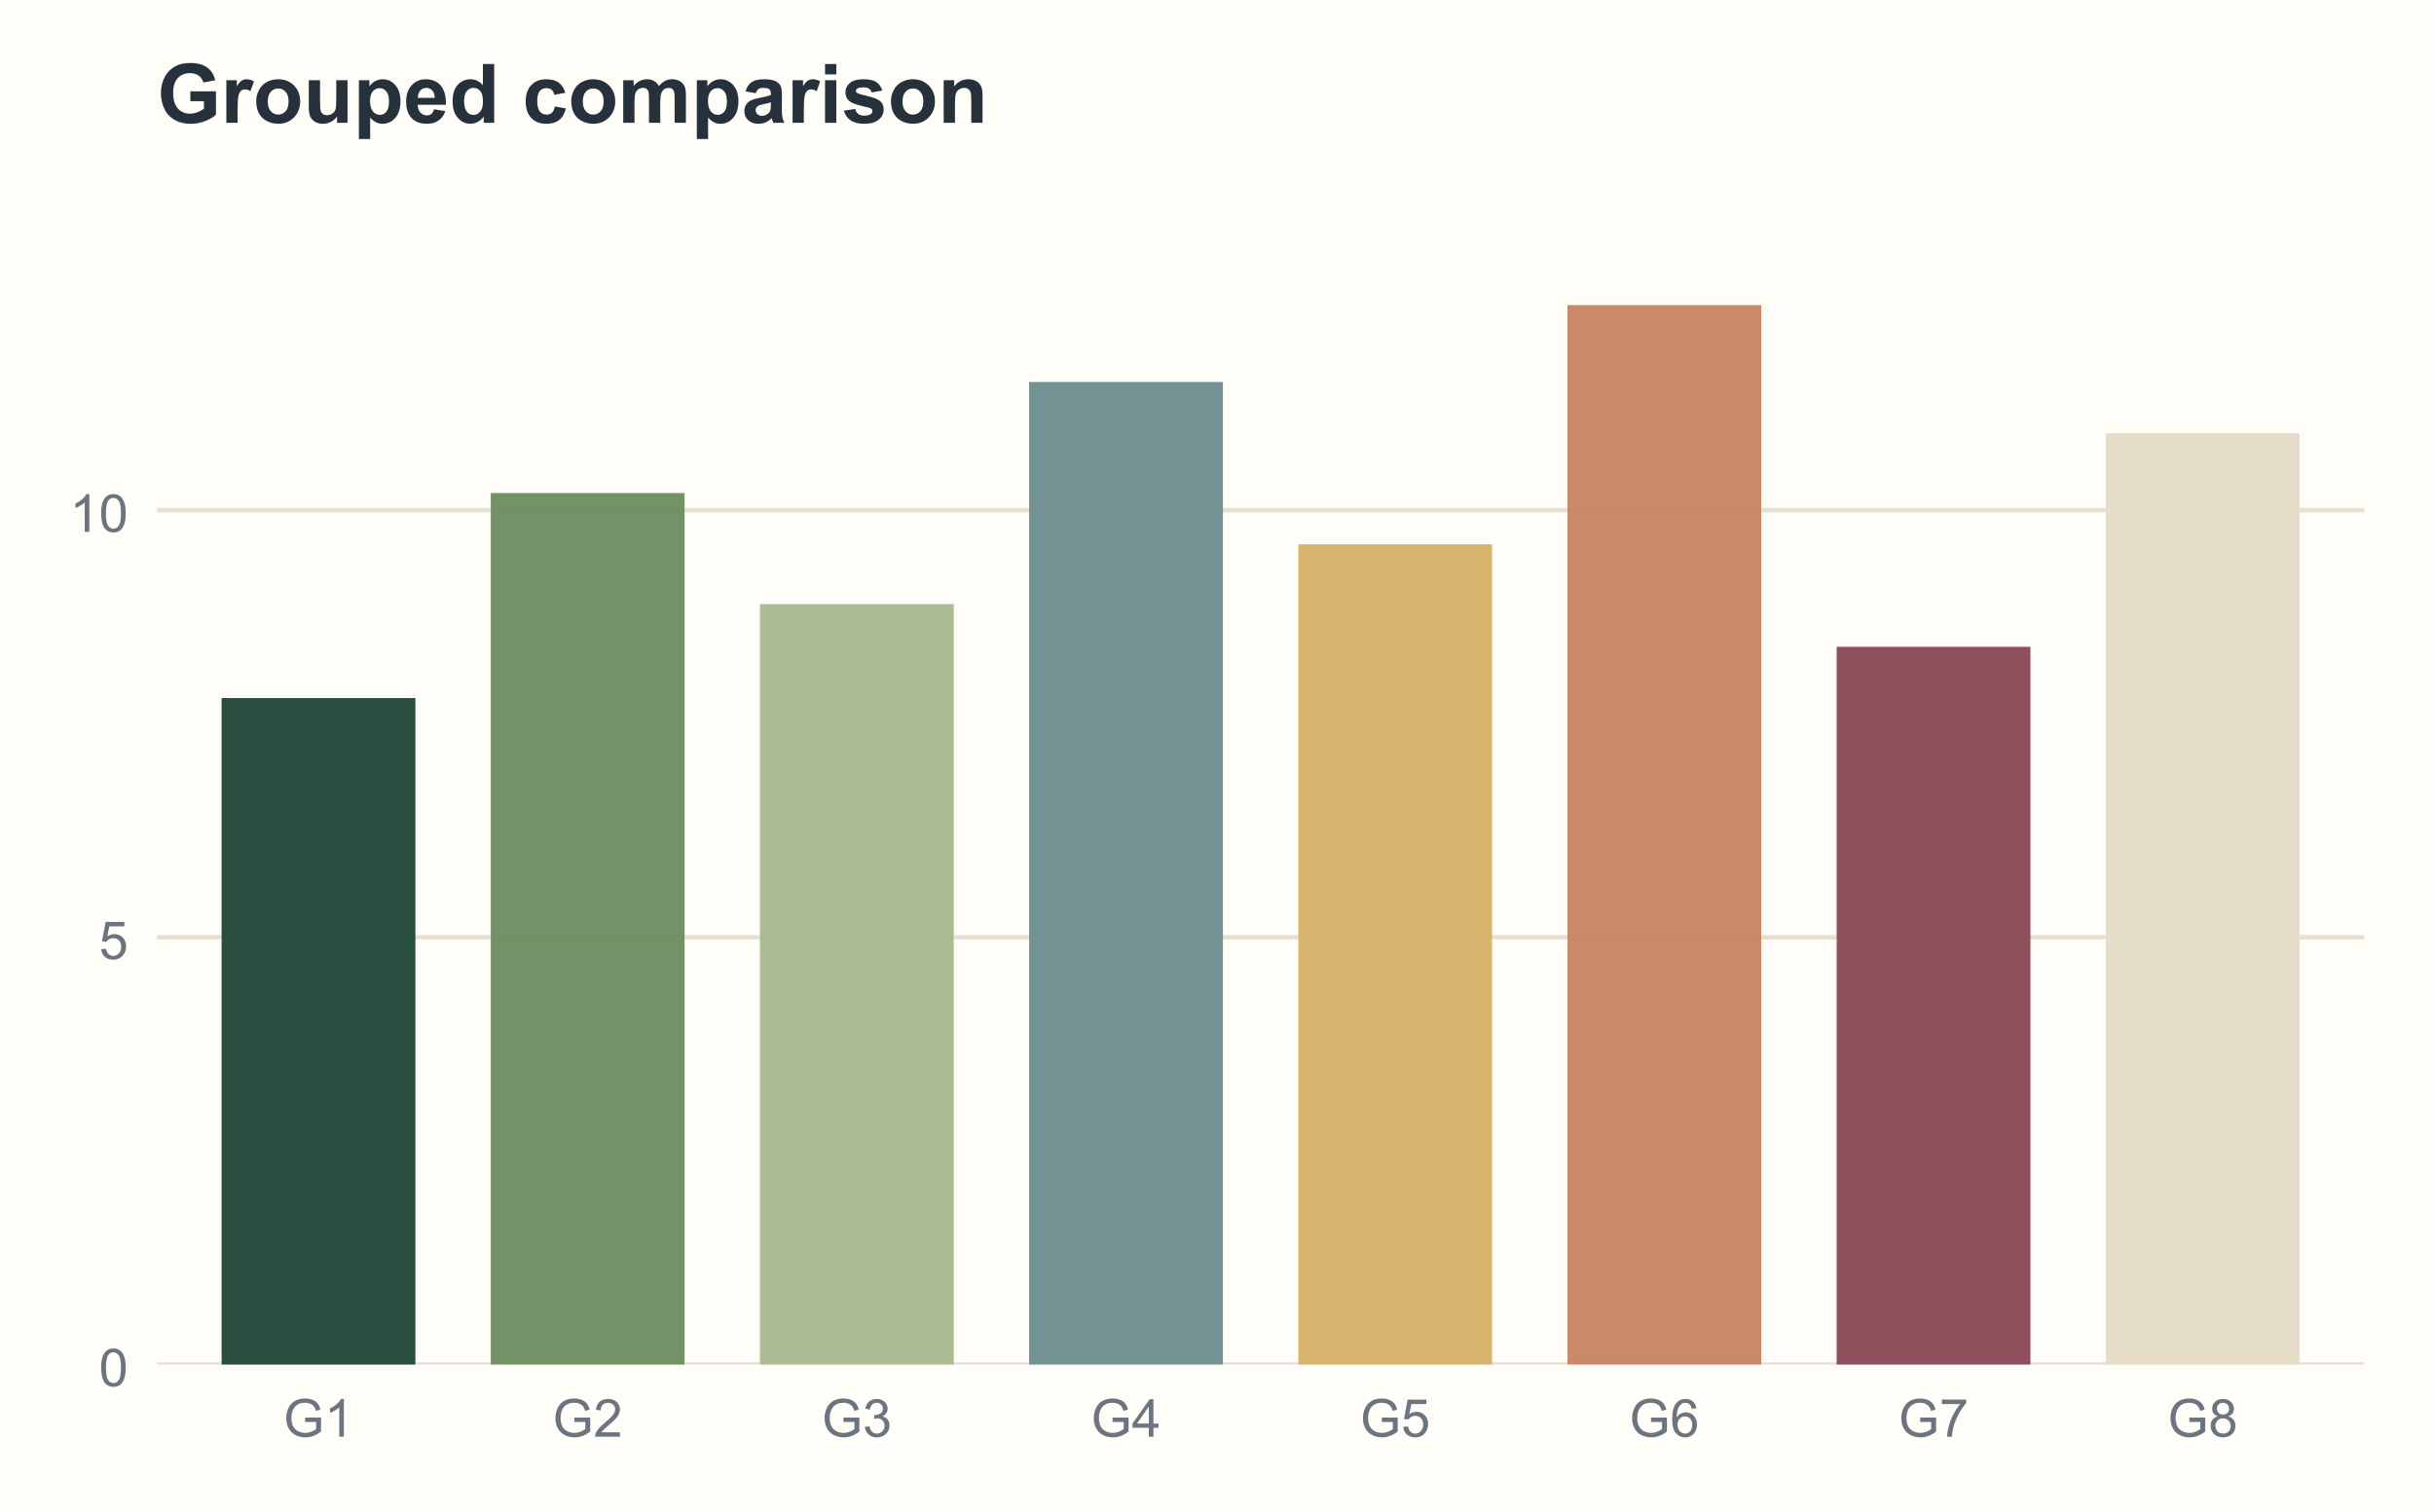
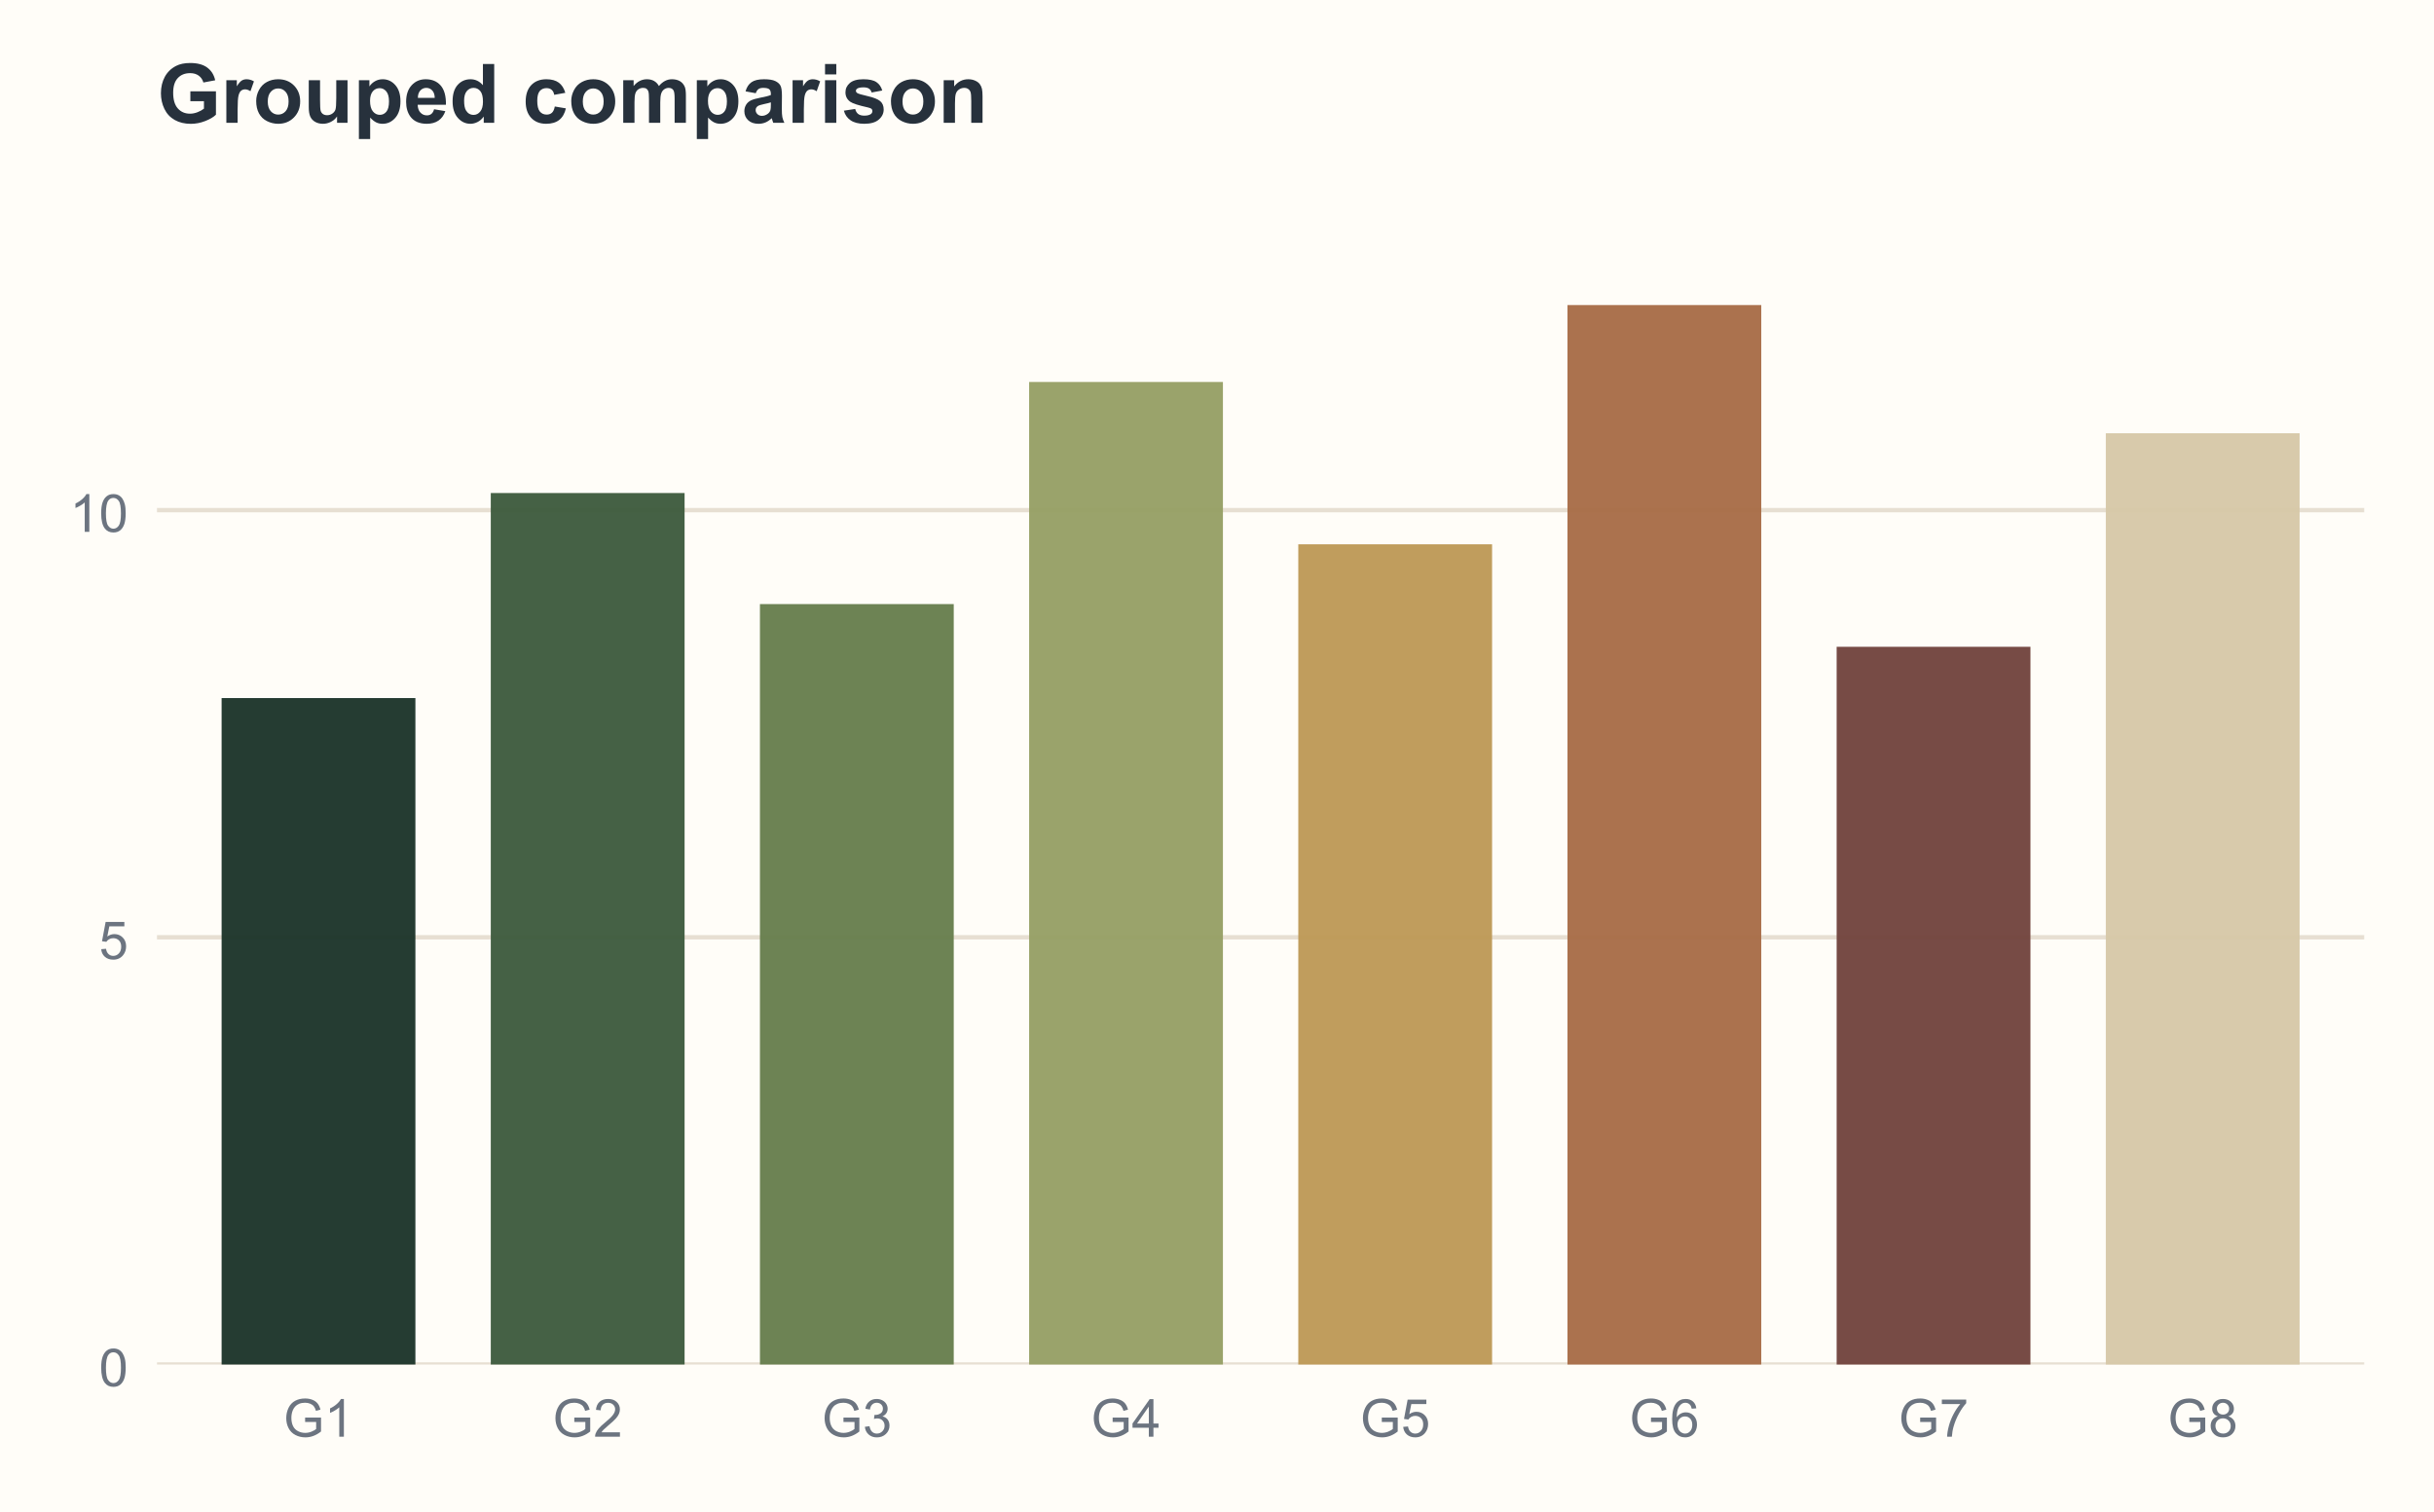
<svg xmlns="http://www.w3.org/2000/svg" xmlns:xlink="http://www.w3.org/1999/xlink" width="417pt" height="259pt" viewBox="0 0 417 259">
  <defs>
    <g>
      <g id="glyph-0-0">
        <path d="M 0.375 -3.176 C 0.375 -3.938 0.453 -4.551 0.609 -5.016 C 0.766 -5.48 1 -5.84 1.309 -6.09 C 1.617 -6.344 2.004 -6.469 2.473 -6.469 C 2.82 -6.469 3.121 -6.398 3.383 -6.262 C 3.645 -6.121 3.859 -5.922 4.031 -5.656 C 4.199 -5.395 4.332 -5.078 4.43 -4.699 C 4.527 -4.324 4.574 -3.816 4.574 -3.176 C 4.574 -2.422 4.496 -1.812 4.344 -1.348 C 4.188 -0.883 3.953 -0.523 3.645 -0.27 C 3.336 -0.016 2.945 0.109 2.473 0.109 C 1.852 0.109 1.363 -0.113 1.012 -0.559 C 0.586 -1.094 0.375 -1.969 0.375 -3.176 M 1.188 -3.176 C 1.188 -2.121 1.309 -1.414 1.559 -1.066 C 1.805 -0.715 2.109 -0.539 2.473 -0.539 C 2.836 -0.539 3.145 -0.715 3.391 -1.066 C 3.637 -1.418 3.762 -2.121 3.762 -3.176 C 3.762 -4.238 3.637 -4.941 3.391 -5.289 C 3.145 -5.641 2.836 -5.812 2.465 -5.812 C 2.102 -5.812 1.812 -5.66 1.594 -5.352 C 1.324 -4.961 1.188 -4.234 1.188 -3.176 Z M 1.188 -3.176 " />
      </g>
      <g id="glyph-0-1">
        <path d="M 0.375 -1.688 L 1.203 -1.758 C 1.266 -1.352 1.41 -1.051 1.633 -0.848 C 1.855 -0.641 2.125 -0.539 2.445 -0.539 C 2.824 -0.539 3.148 -0.684 3.41 -0.973 C 3.672 -1.258 3.805 -1.641 3.805 -2.113 C 3.805 -2.566 3.68 -2.922 3.426 -3.18 C 3.172 -3.441 2.84 -3.574 2.43 -3.574 C 2.176 -3.574 1.945 -3.516 1.742 -3.398 C 1.535 -3.285 1.375 -3.133 1.258 -2.949 L 0.516 -3.047 L 1.137 -6.355 L 4.344 -6.355 L 4.344 -5.598 L 1.77 -5.598 L 1.422 -3.867 C 1.809 -4.137 2.215 -4.27 2.641 -4.273 C 3.203 -4.27 3.68 -4.078 4.066 -3.688 C 4.453 -3.297 4.645 -2.797 4.645 -2.184 C 4.645 -1.602 4.477 -1.098 4.137 -0.672 C 3.723 -0.152 3.156 0.109 2.445 0.109 C 1.855 0.109 1.379 -0.055 1.008 -0.383 C 0.637 -0.711 0.426 -1.145 0.375 -1.688 Z M 0.375 -1.688 " />
      </g>
      <g id="glyph-0-2">
        <path d="M 3.352 0 L 2.562 0 L 2.562 -5.039 C 2.371 -4.859 2.121 -4.676 1.812 -4.496 C 1.504 -4.312 1.227 -4.176 0.98 -4.086 L 0.98 -4.852 C 1.422 -5.059 1.809 -5.312 2.141 -5.609 C 2.473 -5.902 2.707 -6.191 2.844 -6.469 L 3.352 -6.469 Z M 3.352 0 " />
      </g>
      <g id="glyph-0-3">
        <path d="M 3.711 -2.527 L 3.711 -3.281 L 6.438 -3.289 L 6.438 -0.898 C 6.02 -0.562 5.586 -0.312 5.141 -0.145 C 4.695 0.027 4.238 0.109 3.77 0.109 C 3.137 0.109 2.562 -0.027 2.047 -0.297 C 1.527 -0.566 1.137 -0.961 0.875 -1.473 C 0.609 -1.984 0.48 -2.559 0.48 -3.191 C 0.48 -3.816 0.609 -4.402 0.871 -4.945 C 1.133 -5.488 1.512 -5.895 2.004 -6.156 C 2.496 -6.422 3.062 -6.551 3.703 -6.551 C 4.172 -6.551 4.59 -6.477 4.969 -6.324 C 5.344 -6.176 5.641 -5.965 5.852 -5.695 C 6.066 -5.426 6.23 -5.074 6.34 -4.641 L 5.57 -4.43 C 5.477 -4.758 5.355 -5.016 5.211 -5.203 C 5.066 -5.391 4.863 -5.539 4.598 -5.652 C 4.328 -5.766 4.035 -5.824 3.711 -5.824 C 3.32 -5.824 2.98 -5.762 2.699 -5.645 C 2.414 -5.527 2.184 -5.371 2.012 -5.176 C 1.836 -4.984 1.699 -4.77 1.605 -4.539 C 1.441 -4.141 1.359 -3.707 1.359 -3.242 C 1.359 -2.668 1.457 -2.188 1.656 -1.801 C 1.852 -1.414 2.141 -1.129 2.52 -0.941 C 2.895 -0.754 3.297 -0.66 3.723 -0.66 C 4.09 -0.66 4.453 -0.73 4.805 -0.871 C 5.156 -1.016 5.422 -1.164 5.602 -1.328 L 5.602 -2.527 Z M 3.711 -2.527 " />
      </g>
      <g id="glyph-0-4">
        <path d="M 4.531 -0.762 L 4.531 0 L 0.273 0 C 0.266 -0.191 0.297 -0.375 0.363 -0.551 C 0.473 -0.84 0.648 -1.125 0.887 -1.406 C 1.125 -1.688 1.469 -2.012 1.922 -2.383 C 2.621 -2.957 3.094 -3.41 3.34 -3.746 C 3.586 -4.082 3.711 -4.398 3.711 -4.699 C 3.711 -5.012 3.598 -5.277 3.371 -5.492 C 3.148 -5.707 2.855 -5.812 2.496 -5.812 C 2.113 -5.812 1.809 -5.699 1.582 -5.473 C 1.352 -5.242 1.238 -4.926 1.234 -4.523 L 0.422 -4.605 C 0.477 -5.211 0.688 -5.676 1.051 -5.992 C 1.414 -6.309 1.902 -6.469 2.516 -6.469 C 3.133 -6.469 3.621 -6.297 3.98 -5.953 C 4.34 -5.613 4.523 -5.188 4.523 -4.68 C 4.523 -4.422 4.469 -4.168 4.363 -3.922 C 4.258 -3.672 4.082 -3.41 3.84 -3.133 C 3.594 -2.859 3.188 -2.48 2.617 -2 C 2.145 -1.602 1.84 -1.332 1.703 -1.188 C 1.57 -1.047 1.461 -0.902 1.371 -0.762 Z M 4.531 -0.762 " />
      </g>
      <g id="glyph-0-5">
        <path d="M 0.379 -1.699 L 1.168 -1.805 C 1.258 -1.359 1.414 -1.035 1.633 -0.836 C 1.852 -0.641 2.117 -0.539 2.43 -0.539 C 2.801 -0.539 3.117 -0.668 3.371 -0.926 C 3.629 -1.184 3.758 -1.504 3.758 -1.887 C 3.758 -2.25 3.637 -2.547 3.402 -2.785 C 3.164 -3.02 2.863 -3.137 2.496 -3.137 C 2.348 -3.137 2.16 -3.109 1.938 -3.051 L 2.027 -3.742 C 2.078 -3.738 2.121 -3.734 2.152 -3.734 C 2.488 -3.734 2.793 -3.824 3.062 -4 C 3.332 -4.176 3.469 -4.445 3.469 -4.812 C 3.469 -5.102 3.367 -5.344 3.172 -5.531 C 2.977 -5.723 2.723 -5.82 2.414 -5.82 C 2.105 -5.82 1.848 -5.723 1.645 -5.527 C 1.438 -5.336 1.305 -5.047 1.25 -4.656 L 0.457 -4.797 C 0.555 -5.328 0.773 -5.738 1.117 -6.031 C 1.461 -6.324 1.887 -6.469 2.395 -6.469 C 2.746 -6.469 3.07 -6.395 3.367 -6.242 C 3.66 -6.09 3.887 -5.887 4.047 -5.625 C 4.203 -5.363 4.281 -5.086 4.281 -4.793 C 4.281 -4.516 4.207 -4.262 4.055 -4.035 C 3.906 -3.805 3.684 -3.625 3.391 -3.488 C 3.773 -3.402 4.07 -3.219 4.281 -2.941 C 4.492 -2.664 4.598 -2.32 4.598 -1.902 C 4.598 -1.34 4.391 -0.863 3.98 -0.473 C 3.57 -0.082 3.051 0.113 2.426 0.113 C 1.859 0.113 1.391 -0.055 1.016 -0.391 C 0.645 -0.727 0.43 -1.164 0.379 -1.699 Z M 0.379 -1.699 " />
      </g>
      <g id="glyph-0-6">
        <path d="M 2.91 0 L 2.91 -1.543 L 0.113 -1.543 L 0.113 -2.266 L 3.055 -6.441 L 3.699 -6.441 L 3.699 -2.266 L 4.57 -2.266 L 4.57 -1.543 L 3.699 -1.543 L 3.699 0 L 2.91 0 M 2.91 -2.266 L 2.91 -5.172 L 0.891 -2.266 Z M 2.91 -2.266 " />
      </g>
      <g id="glyph-0-7">
        <path d="M 4.477 -4.863 L 3.691 -4.805 C 3.621 -5.113 3.52 -5.34 3.391 -5.48 C 3.18 -5.707 2.914 -5.82 2.602 -5.82 C 2.348 -5.82 2.129 -5.75 1.938 -5.609 C 1.688 -5.426 1.492 -5.16 1.348 -4.812 C 1.207 -4.465 1.129 -3.965 1.125 -3.32 C 1.316 -3.613 1.547 -3.828 1.824 -3.969 C 2.098 -4.109 2.387 -4.18 2.688 -4.18 C 3.215 -4.18 3.664 -3.984 4.035 -3.598 C 4.406 -3.207 4.594 -2.707 4.594 -2.094 C 4.594 -1.688 4.504 -1.312 4.332 -0.965 C 4.156 -0.617 3.918 -0.352 3.613 -0.168 C 3.309 0.016 2.961 0.109 2.574 0.109 C 1.914 0.109 1.379 -0.133 0.961 -0.617 C 0.547 -1.102 0.34 -1.902 0.34 -3.016 C 0.34 -4.258 0.566 -5.164 1.027 -5.73 C 1.43 -6.223 1.969 -6.469 2.648 -6.469 C 3.156 -6.469 3.57 -6.328 3.895 -6.043 C 4.219 -5.758 4.414 -5.367 4.477 -4.863 M 1.25 -2.086 C 1.25 -1.816 1.305 -1.555 1.422 -1.305 C 1.539 -1.055 1.699 -0.867 1.906 -0.734 C 2.113 -0.605 2.332 -0.539 2.562 -0.539 C 2.895 -0.539 3.184 -0.676 3.422 -0.945 C 3.664 -1.215 3.785 -1.582 3.785 -2.043 C 3.785 -2.488 3.664 -2.84 3.43 -3.098 C 3.191 -3.352 2.891 -3.48 2.531 -3.48 C 2.172 -3.48 1.871 -3.352 1.621 -3.098 C 1.371 -2.84 1.25 -2.504 1.25 -2.086 Z M 1.25 -2.086 " />
      </g>
      <g id="glyph-0-8">
        <path d="M 0.426 -5.598 L 0.426 -6.359 L 4.598 -6.359 L 4.598 -5.742 C 4.188 -5.309 3.781 -4.727 3.379 -4.004 C 2.973 -3.281 2.664 -2.535 2.445 -1.77 C 2.285 -1.23 2.184 -0.641 2.141 0 L 1.328 0 C 1.336 -0.508 1.434 -1.121 1.625 -1.836 C 1.816 -2.555 2.09 -3.246 2.445 -3.914 C 2.801 -4.578 3.18 -5.141 3.582 -5.598 Z M 0.426 -5.598 " />
      </g>
      <g id="glyph-0-9">
        <path d="M 1.59 -3.492 C 1.262 -3.613 1.02 -3.785 0.859 -4.008 C 0.703 -4.23 0.625 -4.496 0.625 -4.809 C 0.625 -5.277 0.793 -5.672 1.129 -5.988 C 1.465 -6.309 1.914 -6.469 2.473 -6.469 C 3.035 -6.469 3.488 -6.305 3.832 -5.98 C 4.176 -5.652 4.348 -5.254 4.348 -4.785 C 4.348 -4.488 4.27 -4.227 4.109 -4.004 C 3.953 -3.785 3.715 -3.613 3.398 -3.492 C 3.793 -3.363 4.094 -3.156 4.301 -2.871 C 4.508 -2.582 4.609 -2.238 4.609 -1.84 C 4.609 -1.289 4.414 -0.828 4.023 -0.453 C 3.637 -0.078 3.121 0.109 2.488 0.109 C 1.852 0.109 1.34 -0.078 0.949 -0.453 C 0.559 -0.832 0.363 -1.301 0.363 -1.863 C 0.363 -2.281 0.473 -2.633 0.684 -2.914 C 0.895 -3.199 1.199 -3.391 1.59 -3.492 M 1.434 -4.836 C 1.434 -4.527 1.531 -4.281 1.727 -4.086 C 1.922 -3.895 2.18 -3.797 2.492 -3.797 C 2.797 -3.797 3.047 -3.895 3.242 -4.086 C 3.438 -4.277 3.531 -4.512 3.531 -4.789 C 3.531 -5.078 3.434 -5.324 3.23 -5.523 C 3.031 -5.719 2.781 -5.82 2.484 -5.82 C 2.18 -5.82 1.93 -5.723 1.73 -5.527 C 1.531 -5.336 1.434 -5.102 1.434 -4.836 M 1.18 -1.859 C 1.18 -1.633 1.23 -1.414 1.34 -1.203 C 1.445 -0.992 1.605 -0.828 1.816 -0.715 C 2.027 -0.598 2.254 -0.539 2.496 -0.539 C 2.875 -0.539 3.188 -0.66 3.434 -0.906 C 3.68 -1.148 3.801 -1.457 3.801 -1.832 C 3.801 -2.215 3.676 -2.527 3.422 -2.777 C 3.168 -3.027 2.852 -3.152 2.469 -3.152 C 2.098 -3.152 1.789 -3.027 1.543 -2.781 C 1.301 -2.535 1.18 -2.227 1.18 -1.859 Z M 1.18 -1.859 " />
      </g>
      <g id="glyph-1-0">
        <path d="M 5.715 -3.707 L 5.715 -5.402 L 10.098 -5.402 L 10.098 -1.391 C 9.672 -0.977 9.055 -0.613 8.246 -0.301 C 7.438 0.016 6.617 0.172 5.789 0.172 C 4.734 0.172 3.816 -0.051 3.031 -0.492 C 2.25 -0.934 1.66 -1.566 1.266 -2.391 C 0.871 -3.211 0.672 -4.105 0.672 -5.074 C 0.672 -6.125 0.895 -7.055 1.332 -7.871 C 1.773 -8.688 2.418 -9.312 3.266 -9.75 C 3.91 -10.082 4.715 -10.25 5.68 -10.25 C 6.93 -10.25 7.906 -9.988 8.609 -9.465 C 9.316 -8.938 9.766 -8.215 9.969 -7.289 L 7.949 -6.91 C 7.805 -7.406 7.539 -7.797 7.148 -8.082 C 6.754 -8.367 6.266 -8.512 5.68 -8.512 C 4.789 -8.512 4.082 -8.23 3.559 -7.664 C 3.031 -7.102 2.77 -6.266 2.77 -5.156 C 2.77 -3.961 3.035 -3.062 3.566 -2.465 C 4.102 -1.867 4.797 -1.566 5.656 -1.566 C 6.086 -1.566 6.512 -1.652 6.941 -1.82 C 7.367 -1.984 7.738 -2.188 8.043 -2.426 L 8.043 -3.707 Z M 5.715 -3.707 " />
      </g>
      <g id="glyph-1-1">
        <path d="M 2.859 0 L 0.93 0 L 0.93 -7.301 L 2.723 -7.301 L 2.723 -6.262 C 3.031 -6.754 3.305 -7.078 3.551 -7.234 C 3.797 -7.387 4.074 -7.465 4.387 -7.465 C 4.828 -7.465 5.25 -7.344 5.656 -7.102 L 5.059 -5.418 C 4.734 -5.629 4.434 -5.734 4.152 -5.734 C 3.883 -5.734 3.652 -5.66 3.465 -5.512 C 3.277 -5.363 3.129 -5.094 3.023 -4.703 C 2.914 -4.312 2.859 -3.496 2.859 -2.254 Z M 2.859 0 " />
      </g>
      <g id="glyph-1-2">
        <path d="M 0.562 -3.754 C 0.562 -4.395 0.723 -5.016 1.039 -5.617 C 1.355 -6.219 1.801 -6.676 2.383 -6.992 C 2.961 -7.309 3.609 -7.465 4.324 -7.465 C 5.43 -7.465 6.336 -7.109 7.039 -6.391 C 7.746 -5.672 8.098 -4.766 8.098 -3.672 C 8.098 -2.566 7.742 -1.652 7.031 -0.926 C 6.316 -0.199 5.418 0.164 4.34 0.164 C 3.668 0.164 3.031 0.016 2.422 -0.289 C 1.816 -0.59 1.355 -1.035 1.039 -1.617 C 0.723 -2.203 0.562 -2.914 0.562 -3.754 M 2.543 -3.652 C 2.543 -2.926 2.715 -2.371 3.059 -1.988 C 3.402 -1.602 3.828 -1.41 4.332 -1.41 C 4.836 -1.41 5.258 -1.602 5.602 -1.988 C 5.941 -2.371 6.113 -2.93 6.113 -3.664 C 6.113 -4.379 5.941 -4.93 5.602 -5.312 C 5.258 -5.699 4.836 -5.891 4.332 -5.891 C 3.828 -5.891 3.402 -5.699 3.059 -5.312 C 2.715 -4.93 2.543 -4.375 2.543 -3.652 Z M 2.543 -3.652 " />
      </g>
      <g id="glyph-1-3">
        <path d="M 5.816 0 L 5.816 -1.094 C 5.551 -0.703 5.199 -0.395 4.77 -0.172 C 4.336 0.051 3.879 0.164 3.395 0.164 C 2.906 0.164 2.465 0.059 2.078 -0.156 C 1.688 -0.375 1.406 -0.676 1.23 -1.066 C 1.055 -1.457 0.969 -1.992 0.969 -2.68 L 0.969 -7.301 L 2.902 -7.301 L 2.902 -3.945 C 2.902 -2.918 2.938 -2.289 3.008 -2.059 C 3.078 -1.828 3.207 -1.645 3.395 -1.508 C 3.586 -1.375 3.824 -1.305 4.109 -1.305 C 4.441 -1.305 4.738 -1.398 5 -1.578 C 5.258 -1.758 5.438 -1.984 5.535 -2.25 C 5.629 -2.52 5.68 -3.176 5.68 -4.223 L 5.68 -7.301 L 7.609 -7.301 L 7.609 0 Z M 5.816 0 " />
      </g>
      <g id="glyph-1-4">
        <path d="M 0.957 -7.301 L 2.758 -7.301 L 2.758 -6.23 C 2.992 -6.594 3.309 -6.895 3.707 -7.121 C 4.105 -7.352 4.547 -7.465 5.031 -7.465 C 5.879 -7.465 6.602 -7.133 7.191 -6.469 C 7.781 -5.805 8.078 -4.879 8.078 -3.691 C 8.078 -2.473 7.781 -1.523 7.184 -0.848 C 6.59 -0.172 5.867 0.164 5.02 0.164 C 4.617 0.164 4.25 0.086 3.922 -0.074 C 3.594 -0.234 3.25 -0.512 2.887 -0.902 L 2.887 2.777 L 0.957 2.777 L 0.957 -7.301 M 2.867 -3.773 C 2.867 -2.953 3.031 -2.348 3.355 -1.957 C 3.68 -1.562 4.078 -1.367 4.543 -1.367 C 4.992 -1.367 5.367 -1.547 5.664 -1.906 C 5.965 -2.27 6.113 -2.859 6.113 -3.68 C 6.113 -4.445 5.957 -5.012 5.652 -5.383 C 5.344 -5.754 4.965 -5.941 4.512 -5.941 C 4.039 -5.941 3.645 -5.758 3.336 -5.395 C 3.023 -5.027 2.867 -4.488 2.867 -3.773 Z M 2.867 -3.773 " />
      </g>
      <g id="glyph-1-5">
        <path d="M 5.238 -2.324 L 7.164 -2 C 6.918 -1.293 6.527 -0.758 5.992 -0.387 C 5.457 -0.02 4.789 0.164 3.988 0.164 C 2.719 0.164 1.777 -0.25 1.168 -1.078 C 0.688 -1.742 0.445 -2.582 0.445 -3.594 C 0.445 -4.805 0.762 -5.754 1.395 -6.438 C 2.027 -7.125 2.828 -7.465 3.797 -7.465 C 4.883 -7.465 5.738 -7.109 6.367 -6.391 C 6.996 -5.672 7.293 -4.574 7.266 -3.094 L 2.426 -3.094 C 2.441 -2.52 2.598 -2.074 2.895 -1.758 C 3.191 -1.438 3.562 -1.277 4.008 -1.277 C 4.312 -1.277 4.566 -1.359 4.77 -1.527 C 4.977 -1.691 5.133 -1.957 5.238 -2.324 M 5.348 -4.277 C 5.336 -4.836 5.191 -5.262 4.914 -5.551 C 4.641 -5.844 4.305 -5.988 3.91 -5.988 C 3.488 -5.988 3.141 -5.836 2.867 -5.527 C 2.594 -5.219 2.457 -4.805 2.461 -4.277 Z M 5.348 -4.277 " />
      </g>
      <g id="glyph-1-6">
        <path d="M 7.707 0 L 5.914 0 L 5.914 -1.074 C 5.613 -0.656 5.262 -0.344 4.855 -0.141 C 4.453 0.062 4.043 0.164 3.629 0.164 C 2.793 0.164 2.074 -0.172 1.477 -0.848 C 0.875 -1.523 0.578 -2.469 0.578 -3.68 C 0.578 -4.914 0.867 -5.855 1.449 -6.5 C 2.031 -7.145 2.77 -7.465 3.656 -7.465 C 4.473 -7.465 5.18 -7.129 5.773 -6.449 L 5.773 -10.078 L 7.707 -10.078 L 7.707 0 M 2.551 -3.809 C 2.551 -3.031 2.66 -2.465 2.875 -2.117 C 3.184 -1.613 3.621 -1.359 4.18 -1.359 C 4.625 -1.359 5.004 -1.551 5.312 -1.93 C 5.625 -2.305 5.781 -2.871 5.781 -3.625 C 5.781 -4.461 5.629 -5.066 5.328 -5.434 C 5.027 -5.805 4.637 -5.988 4.168 -5.988 C 3.707 -5.988 3.324 -5.805 3.016 -5.441 C 2.707 -5.078 2.551 -4.531 2.551 -3.809 Z M 2.551 -3.809 " />
      </g>
      <g id="glyph-1-7">
</g>
      <g id="glyph-1-8">
        <path d="M 7.375 -5.141 L 5.473 -4.797 C 5.41 -5.18 5.262 -5.465 5.035 -5.656 C 4.809 -5.852 4.516 -5.945 4.152 -5.945 C 3.672 -5.945 3.289 -5.781 3 -5.449 C 2.715 -5.117 2.57 -4.559 2.57 -3.781 C 2.57 -2.914 2.715 -2.305 3.008 -1.945 C 3.301 -1.59 3.691 -1.41 4.18 -1.41 C 4.547 -1.41 4.848 -1.512 5.082 -1.723 C 5.312 -1.93 5.48 -2.289 5.574 -2.797 L 7.473 -2.477 C 7.277 -1.605 6.898 -0.945 6.34 -0.5 C 5.781 -0.059 5.031 0.164 4.09 0.164 C 3.023 0.164 2.172 -0.172 1.535 -0.844 C 0.902 -1.52 0.586 -2.453 0.586 -3.645 C 0.586 -4.848 0.902 -5.789 1.539 -6.461 C 2.176 -7.129 3.039 -7.465 4.125 -7.465 C 5.016 -7.465 5.723 -7.273 6.246 -6.891 C 6.77 -6.508 7.148 -5.926 7.375 -5.141 Z M 7.375 -5.141 " />
      </g>
      <g id="glyph-1-9">
        <path d="M 0.867 -7.301 L 2.648 -7.301 L 2.648 -6.305 C 3.285 -7.078 4.043 -7.465 4.922 -7.465 C 5.391 -7.465 5.797 -7.371 6.141 -7.176 C 6.484 -6.984 6.766 -6.695 6.984 -6.305 C 7.305 -6.695 7.652 -6.984 8.023 -7.176 C 8.395 -7.371 8.789 -7.465 9.211 -7.465 C 9.75 -7.465 10.203 -7.355 10.574 -7.141 C 10.945 -6.922 11.223 -6.602 11.406 -6.18 C 11.539 -5.867 11.605 -5.363 11.605 -4.668 L 11.605 0 L 9.672 0 L 9.672 -4.172 C 9.672 -4.898 9.605 -5.363 9.473 -5.574 C 9.297 -5.852 9.02 -5.988 8.648 -5.988 C 8.379 -5.988 8.125 -5.906 7.887 -5.742 C 7.648 -5.574 7.477 -5.332 7.371 -5.016 C 7.266 -4.695 7.211 -4.195 7.211 -3.508 L 7.211 0 L 5.281 0 L 5.281 -4 C 5.281 -4.711 5.246 -5.172 5.176 -5.375 C 5.109 -5.582 5 -5.734 4.855 -5.836 C 4.711 -5.938 4.516 -5.988 4.27 -5.988 C 3.973 -5.988 3.703 -5.906 3.465 -5.746 C 3.227 -5.586 3.055 -5.355 2.953 -5.055 C 2.852 -4.75 2.797 -4.25 2.797 -3.547 L 2.797 0 L 0.867 0 Z M 0.867 -7.301 " />
      </g>
      <g id="glyph-1-10">
        <path d="M 2.453 -5.074 L 0.703 -5.391 C 0.898 -6.098 1.238 -6.617 1.719 -6.957 C 2.199 -7.297 2.914 -7.465 3.863 -7.465 C 4.727 -7.465 5.367 -7.363 5.789 -7.16 C 6.211 -6.957 6.508 -6.699 6.68 -6.383 C 6.852 -6.07 6.938 -5.492 6.938 -4.656 L 6.918 -2.398 C 6.918 -1.758 6.945 -1.285 7.008 -0.98 C 7.07 -0.676 7.188 -0.348 7.355 0 L 5.445 0 C 5.395 -0.129 5.332 -0.32 5.258 -0.57 C 5.227 -0.684 5.203 -0.762 5.191 -0.797 C 4.859 -0.477 4.508 -0.234 4.133 -0.074 C 3.758 0.086 3.355 0.164 2.93 0.164 C 2.176 0.164 1.586 -0.039 1.152 -0.445 C 0.719 -0.855 0.5 -1.371 0.5 -1.992 C 0.5 -2.406 0.602 -2.773 0.797 -3.098 C 0.996 -3.422 1.27 -3.668 1.625 -3.84 C 1.98 -4.012 2.492 -4.16 3.164 -4.289 C 4.066 -4.461 4.691 -4.617 5.039 -4.766 L 5.039 -4.957 C 5.039 -5.328 4.949 -5.594 4.766 -5.75 C 4.582 -5.91 4.234 -5.988 3.727 -5.988 C 3.383 -5.988 3.113 -5.922 2.922 -5.785 C 2.73 -5.648 2.574 -5.414 2.453 -5.074 M 5.039 -3.508 C 4.793 -3.422 4.398 -3.324 3.863 -3.211 C 3.328 -3.098 2.977 -2.984 2.812 -2.875 C 2.559 -2.695 2.434 -2.469 2.434 -2.191 C 2.434 -1.922 2.535 -1.688 2.734 -1.492 C 2.938 -1.293 3.195 -1.195 3.508 -1.195 C 3.855 -1.195 4.188 -1.312 4.504 -1.539 C 4.738 -1.715 4.891 -1.926 4.965 -2.18 C 5.016 -2.344 5.039 -2.66 5.039 -3.121 Z M 5.039 -3.508 " />
      </g>
      <g id="glyph-1-11">
        <path d="M 1.012 -8.293 L 1.012 -10.078 L 2.941 -10.078 L 2.941 -8.293 L 1.012 -8.293 M 1.012 0 L 1.012 -7.301 L 2.941 -7.301 L 2.941 0 Z M 1.012 0 " />
      </g>
      <g id="glyph-1-12">
        <path d="M 0.328 -2.082 L 2.27 -2.379 C 2.352 -2.004 2.52 -1.719 2.77 -1.523 C 3.023 -1.328 3.375 -1.23 3.828 -1.23 C 4.328 -1.23 4.703 -1.324 4.957 -1.504 C 5.125 -1.633 5.211 -1.805 5.211 -2.02 C 5.211 -2.168 5.164 -2.289 5.074 -2.387 C 4.977 -2.477 4.762 -2.562 4.426 -2.641 C 2.871 -2.984 1.883 -3.297 1.465 -3.582 C 0.887 -3.977 0.598 -4.523 0.598 -5.227 C 0.598 -5.859 0.848 -6.391 1.348 -6.82 C 1.848 -7.25 2.621 -7.465 3.672 -7.465 C 4.672 -7.465 5.414 -7.305 5.898 -6.977 C 6.383 -6.652 6.719 -6.172 6.902 -5.535 L 5.082 -5.199 C 5.004 -5.48 4.855 -5.699 4.637 -5.852 C 4.418 -6 4.109 -6.078 3.707 -6.078 C 3.195 -6.078 2.832 -6.008 2.613 -5.863 C 2.465 -5.762 2.391 -5.633 2.391 -5.473 C 2.391 -5.336 2.457 -5.219 2.586 -5.121 C 2.758 -4.992 3.359 -4.812 4.391 -4.578 C 5.418 -4.344 6.137 -4.059 6.547 -3.719 C 6.949 -3.375 7.148 -2.898 7.148 -2.281 C 7.148 -1.613 6.871 -1.039 6.312 -0.559 C 5.754 -0.074 4.926 0.164 3.828 0.164 C 2.836 0.164 2.047 -0.035 1.469 -0.441 C 0.887 -0.844 0.508 -1.391 0.328 -2.082 Z M 0.328 -2.082 " />
      </g>
      <g id="glyph-1-13">
        <path d="M 7.652 0 L 5.719 0 L 5.719 -3.727 C 5.719 -4.516 5.68 -5.023 5.598 -5.258 C 5.516 -5.488 5.379 -5.668 5.195 -5.797 C 5.008 -5.926 4.785 -5.988 4.523 -5.988 C 4.188 -5.988 3.891 -5.895 3.625 -5.715 C 3.355 -5.531 3.176 -5.285 3.078 -4.984 C 2.977 -4.684 2.93 -4.121 2.93 -3.309 L 2.93 0 L 0.996 0 L 0.996 -7.301 L 2.793 -7.301 L 2.793 -6.23 C 3.43 -7.055 4.23 -7.465 5.199 -7.465 C 5.625 -7.465 6.012 -7.391 6.367 -7.234 C 6.719 -7.082 6.984 -6.887 7.168 -6.648 C 7.348 -6.41 7.473 -6.141 7.547 -5.836 C 7.617 -5.535 7.652 -5.102 7.652 -4.539 Z M 7.652 0 " />
      </g>
    </g>
    <clipPath id="clip-0">
      <path clip-rule="nonzero" d="M 26.898 30.484 L 405.047 30.484 L 405.047 233.77 L 26.898 233.77 Z M 26.898 30.484 " />
    </clipPath>
    <clipPath id="clip-1">
      <path clip-rule="nonzero" d="M 26.898 233 L 405.047 233 L 405.047 233.77 L 26.898 233.77 Z M 26.898 233 " />
    </clipPath>
    <clipPath id="clip-2">
      <path clip-rule="nonzero" d="M 26.898 160 L 405.047 160 L 405.047 161 L 26.898 161 Z M 26.898 160 " />
    </clipPath>
    <clipPath id="clip-3">
      <path clip-rule="nonzero" d="M 26.898 87 L 405.047 87 L 405.047 88 L 26.898 88 Z M 26.898 87 " />
    </clipPath>
    <clipPath id="clip-4">
      <path clip-rule="nonzero" d="M 37 119 L 72 119 L 72 233.77 L 37 233.77 Z M 37 119 " />
    </clipPath>
    <clipPath id="clip-5">
      <path clip-rule="nonzero" d="M 84 84 L 118 84 L 118 233.77 L 84 233.77 Z M 84 84 " />
    </clipPath>
    <clipPath id="clip-6">
      <path clip-rule="nonzero" d="M 130 103 L 164 103 L 164 233.77 L 130 233.77 Z M 130 103 " />
    </clipPath>
    <clipPath id="clip-7">
      <path clip-rule="nonzero" d="M 176 65 L 210 65 L 210 233.77 L 176 233.77 Z M 176 65 " />
    </clipPath>
    <clipPath id="clip-8">
      <path clip-rule="nonzero" d="M 222 93 L 256 93 L 256 233.77 L 222 233.77 Z M 222 93 " />
    </clipPath>
    <clipPath id="clip-9">
      <path clip-rule="nonzero" d="M 268 52 L 302 52 L 302 233.77 L 268 233.77 Z M 268 52 " />
    </clipPath>
    <clipPath id="clip-10">
      <path clip-rule="nonzero" d="M 314 110 L 348 110 L 348 233.77 L 314 233.77 Z M 314 110 " />
    </clipPath>
    <clipPath id="clip-11">
      <path clip-rule="nonzero" d="M 360 74 L 394 74 L 394 233.77 L 360 233.77 Z M 360 74 " />
    </clipPath>
  </defs>
  <rect x="-41.7" y="-25.9" width="500.4" height="310.8" fill="rgb(100%, 99.216%, 97.255%)" fill-opacity="1" />
  <g clip-path="url(#clip-0)">
    <path fill-rule="nonzero" fill="rgb(100%, 99.216%, 97.255%)" fill-opacity="1" d="M 26.898 233.77 L 405.047 233.77 L 405.047 30.484 L 26.898 30.484 Z M 26.898 233.77 " />
  </g>
  <g clip-path="url(#clip-1)">
    <path fill="none" stroke-width="0.747" stroke-linecap="butt" stroke-linejoin="round" stroke="rgb(90.588%, 87.451%, 82.353%)" stroke-opacity="1" stroke-miterlimit="10" d="M 26.898 233.77 L 405.043 233.77 " />
  </g>
  <g clip-path="url(#clip-2)">
    <path fill="none" stroke-width="0.747" stroke-linecap="butt" stroke-linejoin="round" stroke="rgb(90.588%, 87.451%, 82.353%)" stroke-opacity="1" stroke-miterlimit="10" d="M 26.898 160.582 L 405.043 160.582 " />
  </g>
  <g clip-path="url(#clip-3)">
    <path fill="none" stroke-width="0.747" stroke-linecap="butt" stroke-linejoin="round" stroke="rgb(90.588%, 87.451%, 82.353%)" stroke-opacity="1" stroke-miterlimit="10" d="M 26.898 87.395 L 405.043 87.395 " />
  </g>
  <g clip-path="url(#clip-4)">
-     <path fill-rule="nonzero" fill="rgb(13.725%, 28.235%, 22.745%)" fill-opacity="0.961" d="M 37.965 233.77 L 71.168 233.77 L 71.168 119.598 L 37.965 119.598 Z M 37.965 233.77 " />
+     <path fill-rule="nonzero" fill="rgb(11.765%, 20.784%, 16.863%)" fill-opacity="0.961" d="M 37.965 233.77 L 71.168 233.77 L 71.168 119.598 L 37.965 119.598 Z M 37.965 233.77 " />
  </g>
  <g clip-path="url(#clip-5)">
-     <path fill-rule="nonzero" fill="rgb(43.529%, 56.078%, 38.431%)" fill-opacity="0.961" d="M 84.082 233.77 L 117.285 233.77 L 117.285 84.469 L 84.082 84.469 Z M 84.082 233.77 " />
+     <path fill-rule="nonzero" fill="rgb(24.706%, 36.078%, 24.706%)" fill-opacity="0.961" d="M 84.082 233.77 L 117.285 233.77 L 117.285 84.469 L 84.082 84.469 Z M 84.082 233.77 " />
  </g>
  <g clip-path="url(#clip-6)">
-     <path fill-rule="nonzero" fill="rgb(66.275%, 72.549%, 56.078%)" fill-opacity="0.961" d="M 130.195 233.77 L 163.398 233.77 L 163.398 103.496 L 130.195 103.496 Z M 130.195 233.77 " />
+     <path fill-rule="nonzero" fill="rgb(40.784%, 49.804%, 30.588%)" fill-opacity="0.961" d="M 130.195 233.77 L 163.398 233.77 L 163.398 103.496 L 130.195 103.496 Z M 130.195 233.77 " />
  </g>
  <g clip-path="url(#clip-7)">
-     <path fill-rule="nonzero" fill="rgb(43.529%, 56.471%, 57.255%)" fill-opacity="0.961" d="M 176.312 233.77 L 209.516 233.77 L 209.516 65.438 L 176.312 65.438 Z M 176.312 233.77 " />
+     <path fill-rule="nonzero" fill="rgb(59.216%, 62.745%, 40%)" fill-opacity="0.961" d="M 176.312 233.77 L 209.516 233.77 L 209.516 65.438 L 176.312 65.438 Z M 176.312 233.77 " />
  </g>
  <g clip-path="url(#clip-8)">
-     <path fill-rule="nonzero" fill="rgb(83.922%, 70.196%, 41.569%)" fill-opacity="0.961" d="M 222.426 233.77 L 255.629 233.77 L 255.629 93.25 L 222.426 93.25 Z M 222.426 233.77 " />
+     <path fill-rule="nonzero" fill="rgb(74.51%, 60.392%, 34.51%)" fill-opacity="0.961" d="M 222.426 233.77 L 255.629 233.77 L 255.629 93.25 L 222.426 93.25 Z M 222.426 233.77 " />
  </g>
  <g clip-path="url(#clip-9)">
-     <path fill-rule="nonzero" fill="rgb(78.824%, 52.157%, 38.824%)" fill-opacity="0.961" d="M 268.543 233.77 L 301.746 233.77 L 301.746 52.266 L 268.543 52.266 Z M 268.543 233.77 " />
+     <path fill-rule="nonzero" fill="rgb(65.882%, 42.745%, 28.235%)" fill-opacity="0.961" d="M 268.543 233.77 L 301.746 233.77 L 301.746 52.266 L 268.543 52.266 Z M 268.543 233.77 " />
  </g>
  <g clip-path="url(#clip-10)">
-     <path fill-rule="nonzero" fill="rgb(54.118%, 29.02%, 34.51%)" fill-opacity="0.961" d="M 314.66 233.77 L 347.863 233.77 L 347.863 110.816 L 314.66 110.816 Z M 314.66 233.77 " />
+     <path fill-rule="nonzero" fill="rgb(45.098%, 27.059%, 24.706%)" fill-opacity="0.961" d="M 314.66 233.77 L 347.863 233.77 L 347.863 110.816 L 314.66 110.816 Z M 314.66 233.77 " />
  </g>
  <g clip-path="url(#clip-11)">
-     <path fill-rule="nonzero" fill="rgb(90.196%, 86.275%, 77.647%)" fill-opacity="0.961" d="M 360.773 233.77 L 393.977 233.77 L 393.977 74.223 L 360.773 74.223 Z M 360.773 233.77 " />
+     <path fill-rule="nonzero" fill="rgb(84.314%, 78.824%, 65.882%)" fill-opacity="0.961" d="M 360.773 233.77 L 393.977 233.77 L 393.977 74.223 L 360.773 74.223 Z M 360.773 233.77 " />
  </g>
  <g fill="rgb(42.353%, 45.49%, 50.196%)" fill-opacity="1">
    <use xlink:href="#glyph-0-0" x="16.961" y="237.492" />
  </g>
  <g fill="rgb(42.353%, 45.49%, 50.196%)" fill-opacity="1">
    <use xlink:href="#glyph-0-1" x="16.961" y="164.305" />
  </g>
  <g fill="rgb(42.353%, 45.49%, 50.196%)" fill-opacity="1">
    <use xlink:href="#glyph-0-2" x="11.953" y="91.117" />
    <use xlink:href="#glyph-0-0" x="16.958" y="91.117" />
  </g>
  <g fill="rgb(42.353%, 45.49%, 50.196%)" fill-opacity="1">
    <use xlink:href="#glyph-0-3" x="48.562" y="246.145" />
    <use xlink:href="#glyph-0-2" x="55.563" y="246.145" />
  </g>
  <g fill="rgb(42.353%, 45.49%, 50.196%)" fill-opacity="1">
    <use xlink:href="#glyph-0-3" x="94.68" y="246.145" />
    <use xlink:href="#glyph-0-4" x="101.68" y="246.145" />
  </g>
  <g fill="rgb(42.353%, 45.49%, 50.196%)" fill-opacity="1">
    <use xlink:href="#glyph-0-3" x="140.793" y="246.145" />
    <use xlink:href="#glyph-0-5" x="147.793" y="246.145" />
  </g>
  <g fill="rgb(42.353%, 45.49%, 50.196%)" fill-opacity="1">
    <use xlink:href="#glyph-0-3" x="186.91" y="246.145" />
    <use xlink:href="#glyph-0-6" x="193.911" y="246.145" />
  </g>
  <g fill="rgb(42.353%, 45.49%, 50.196%)" fill-opacity="1">
    <use xlink:href="#glyph-0-3" x="233.023" y="246.145" />
    <use xlink:href="#glyph-0-1" x="240.024" y="246.145" />
  </g>
  <g fill="rgb(42.353%, 45.49%, 50.196%)" fill-opacity="1">
    <use xlink:href="#glyph-0-3" x="279.141" y="246.145" />
    <use xlink:href="#glyph-0-7" x="286.141" y="246.145" />
  </g>
  <g fill="rgb(42.353%, 45.49%, 50.196%)" fill-opacity="1">
    <use xlink:href="#glyph-0-3" x="325.258" y="246.145" />
    <use xlink:href="#glyph-0-8" x="332.258" y="246.145" />
  </g>
  <g fill="rgb(42.353%, 45.49%, 50.196%)" fill-opacity="1">
    <use xlink:href="#glyph-0-3" x="371.371" y="246.145" />
    <use xlink:href="#glyph-0-9" x="378.372" y="246.145" />
  </g>
  <g fill="rgb(15.294%, 19.216%, 23.529%)" fill-opacity="1">
    <use xlink:href="#glyph-1-0" x="26.898" y="21.043" />
    <use xlink:href="#glyph-1-1" x="37.85" y="21.043" />
    <use xlink:href="#glyph-1-2" x="43.33" y="21.043" />
    <use xlink:href="#glyph-1-3" x="51.93" y="21.043" />
    <use xlink:href="#glyph-1-4" x="60.531" y="21.043" />
    <use xlink:href="#glyph-1-5" x="69.132" y="21.043" />
    <use xlink:href="#glyph-1-6" x="76.962" y="21.043" />
    <use xlink:href="#glyph-1-7" x="85.563" y="21.043" />
    <use xlink:href="#glyph-1-8" x="89.475" y="21.043" />
    <use xlink:href="#glyph-1-2" x="97.305" y="21.043" />
    <use xlink:href="#glyph-1-9" x="105.906" y="21.043" />
    <use xlink:href="#glyph-1-4" x="118.425" y="21.043" />
    <use xlink:href="#glyph-1-10" x="127.026" y="21.043" />
    <use xlink:href="#glyph-1-1" x="134.857" y="21.043" />
    <use xlink:href="#glyph-1-11" x="140.336" y="21.043" />
    <use xlink:href="#glyph-1-12" x="144.248" y="21.043" />
    <use xlink:href="#glyph-1-2" x="152.078" y="21.043" />
    <use xlink:href="#glyph-1-13" x="160.679" y="21.043" />
  </g>
</svg>
